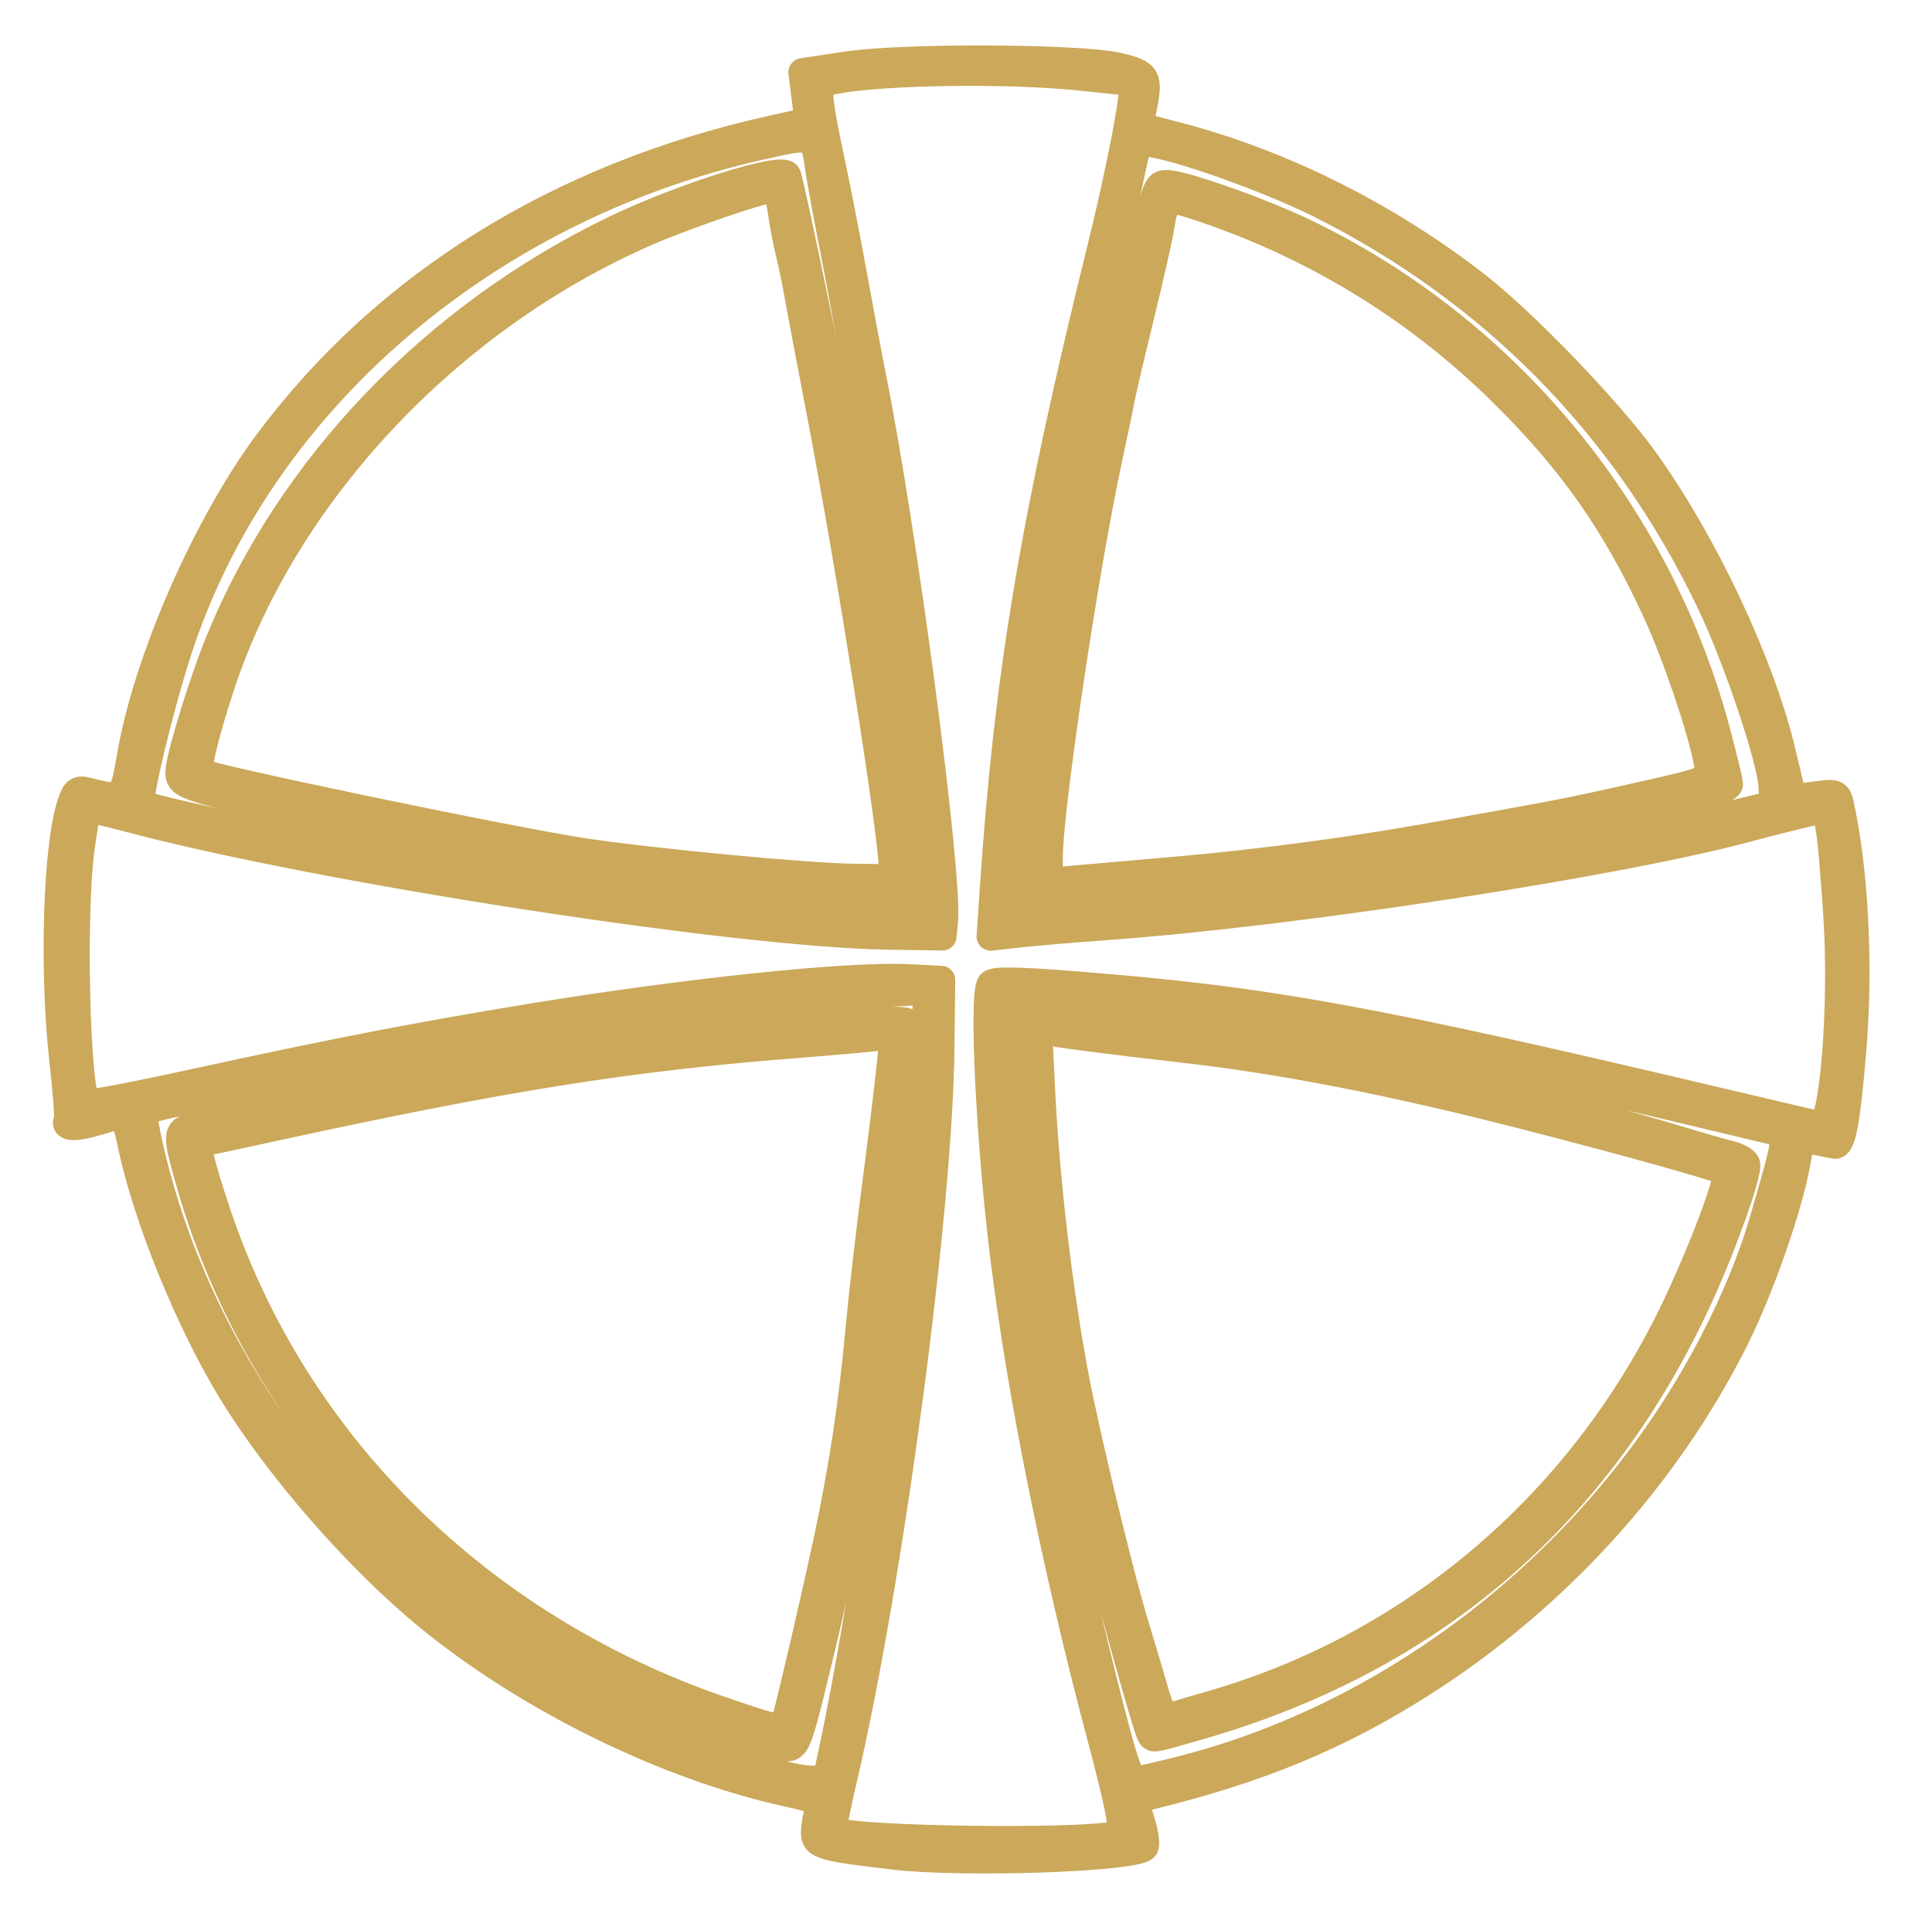
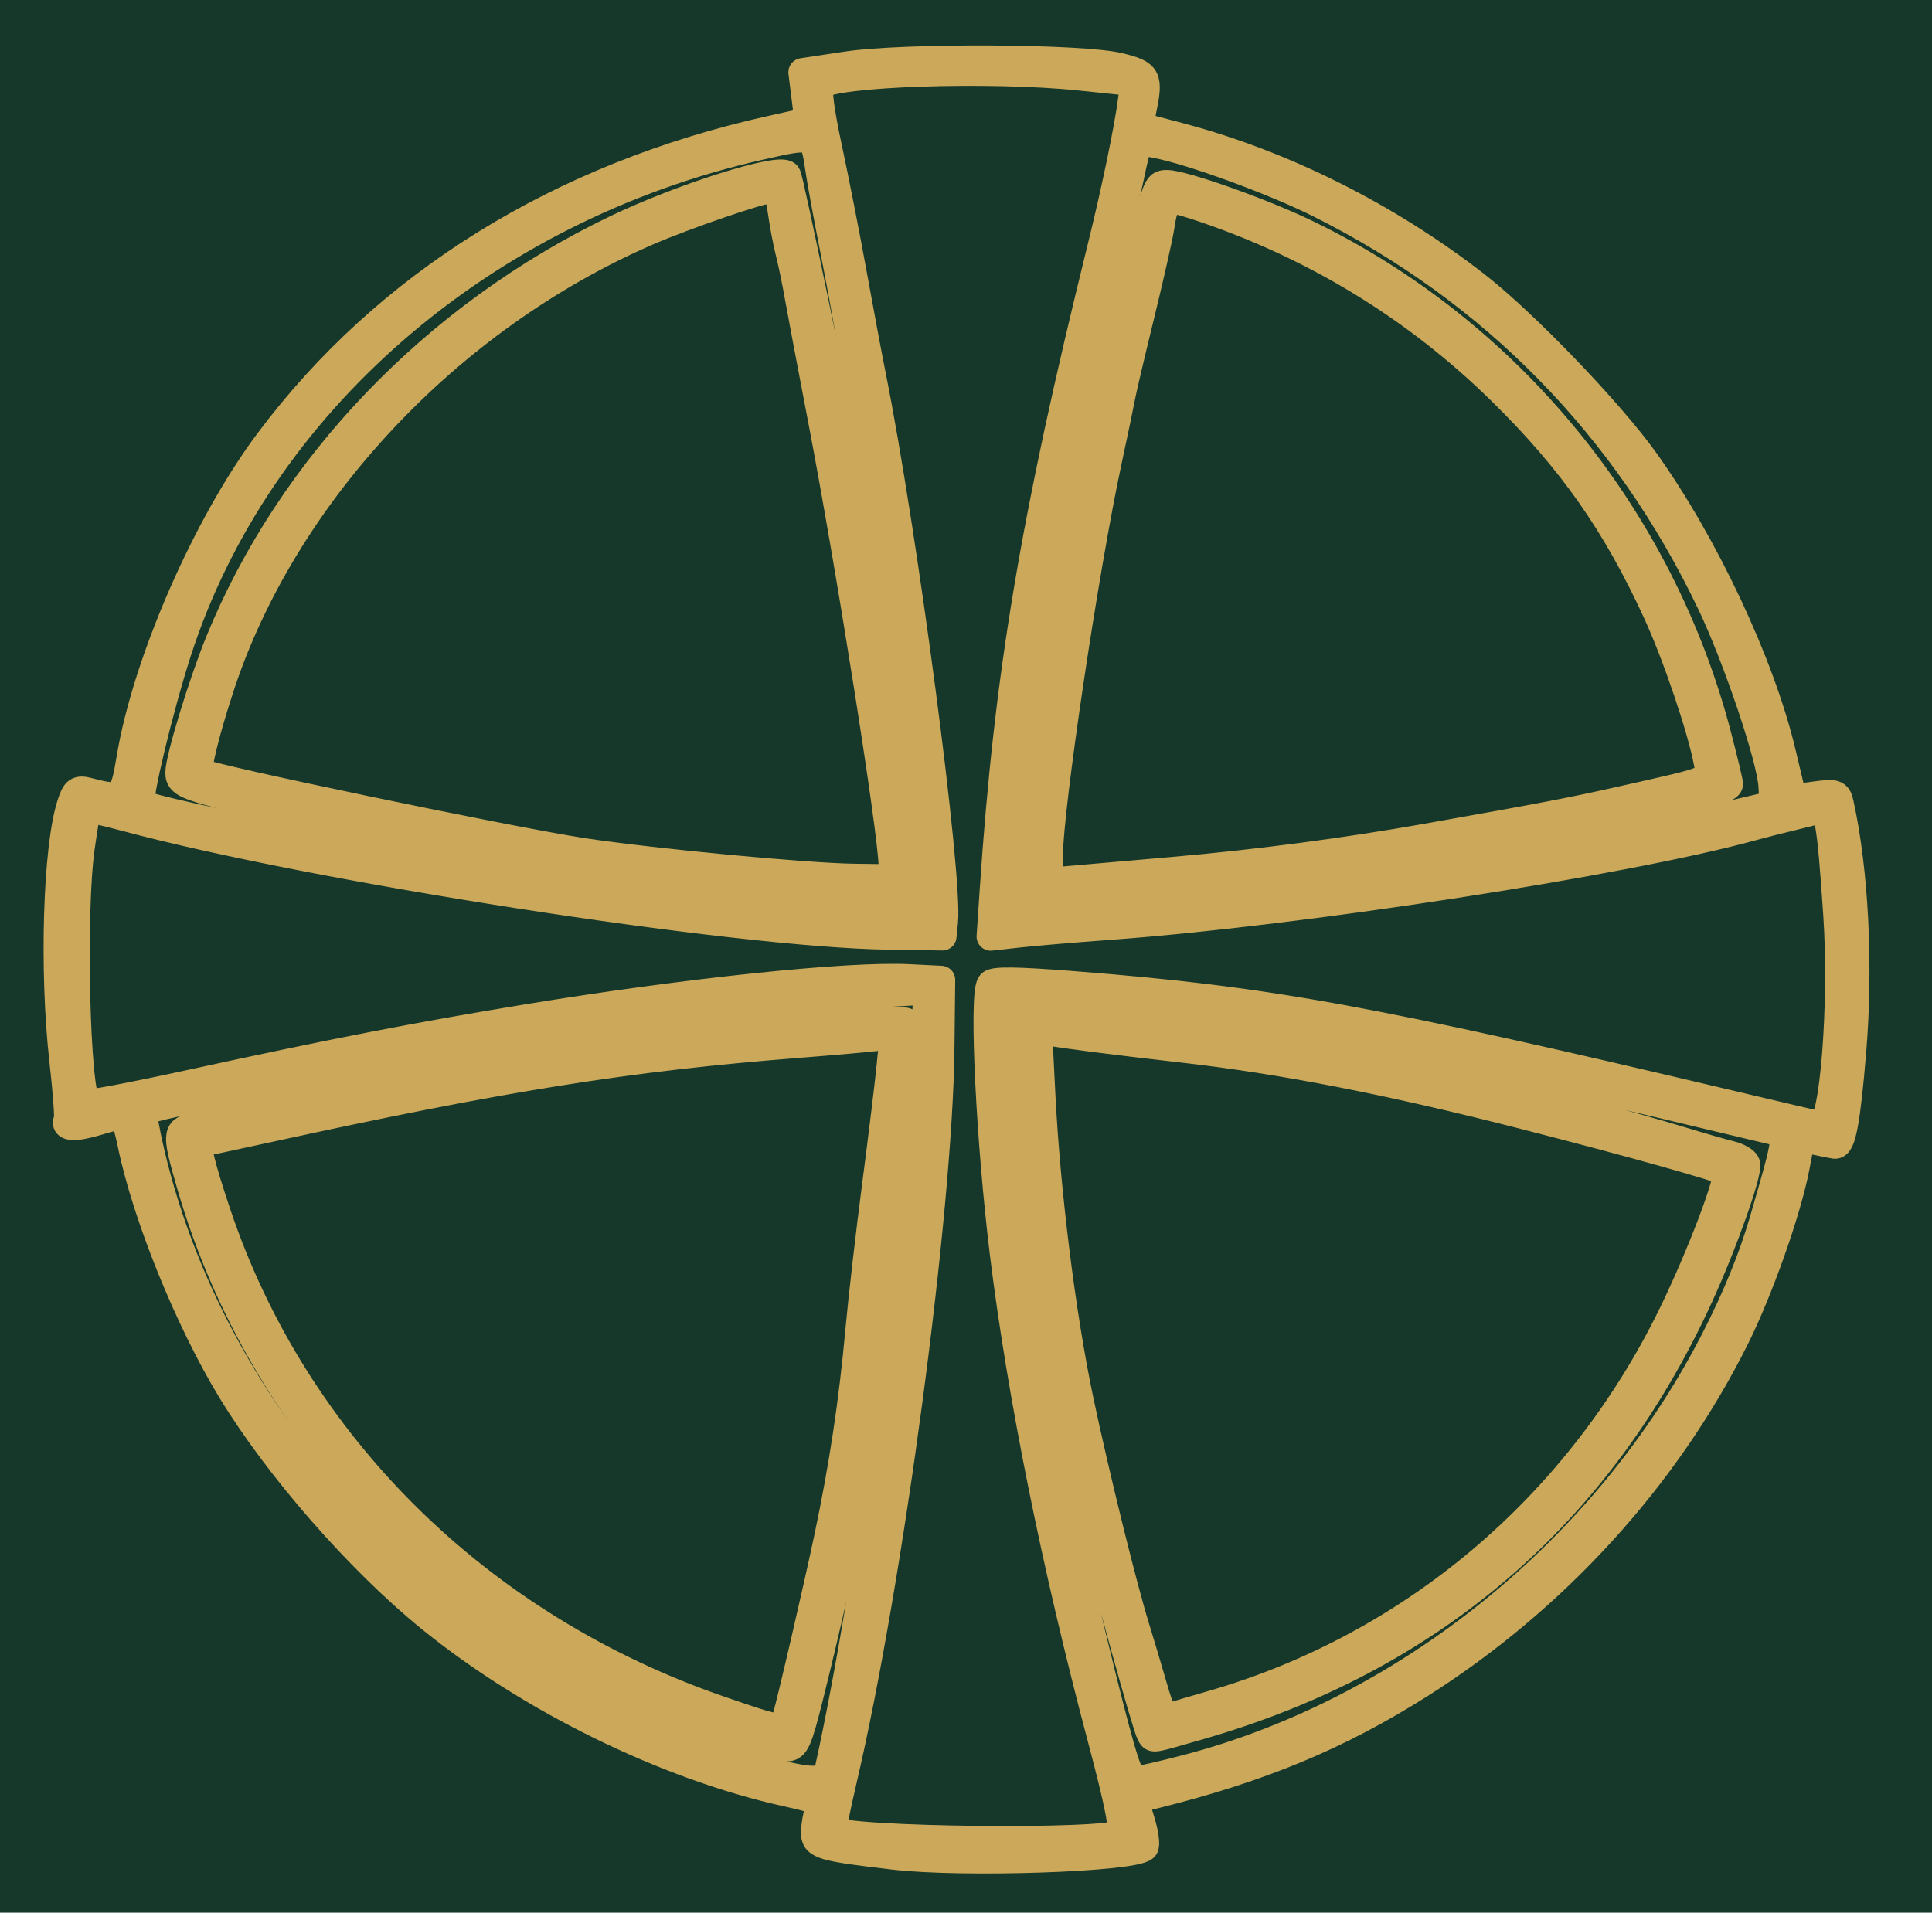
<svg xmlns="http://www.w3.org/2000/svg" viewBox="0 0 545.333 540">
+   <rect width="545.333" height="540" fill="#15382A" />
  <path id="cross" d="m 252.404,523.87 c -20.4,-2.376 -22.413,-2.969 -22.325,-6.586 0.044,-1.806 0.514,-4.57 1.044,-6.141 0.893,-2.644 0.208,-3.025 -9.21,-5.12 C 187.94,498.465 149.432,479.554 121.29,456.608 101.317,440.321 78.52,414.208 65.338,392.516 53.308,372.72 41.357,343.208 37.186,323 c -0.946,-4.583 -2.104,-8.333 -2.574,-8.333 -0.47,0 -3.752,0.872 -7.294,1.938 -6.069,1.827 -9.383,1.679 -8.143,-0.363 0.303,-0.499 -0.261,-8.108 -1.253,-16.908 -2.854,-25.306 -1.803,-60.238 2.176,-72.293 1.284,-3.892 1.835,-4.27 5.007,-3.438 9.325,2.446 9.854,2.015 11.799,-9.602 4.551,-27.177 21.434,-65.821 39.03,-89.333 C 109.176,80.244 158.056,49.907 217.797,36.621 l 10.464,-2.327 -0.868,-6.943 -0.868,-6.943 12.404,-1.87 c 16.278,-2.454 66.653,-2.191 77.071,0.403 7.947,1.979 8.373,2.82 6.341,12.543 l -0.867,4.15 11.461,3.028 c 29.212,7.717 58.744,22.527 83.741,41.996 13.498,10.512 37.696,35.684 47.541,49.452 16.873,23.597 32.724,57.349 38.677,82.354 l 3.102,13.03 6.281,-0.864 c 5.823,-0.801 6.331,-0.636 6.967,2.254 4.189,19.032 5.534,45.722 3.526,69.921 -1.633,19.67 -2.938,26.656 -4.92,26.342 -0.65,-0.103 -3.048,-0.582 -5.329,-1.065 l -4.147,-0.878 -1.611,8.398 c -2.353,12.267 -10.266,34.663 -17.035,48.214 -19.596,39.228 -51.006,73.705 -89.059,97.755 -23.058,14.573 -44.955,23.663 -74.927,31.104 l -5.593,1.389 1.888,6.274 c 1.038,3.45 1.455,6.675 0.927,7.166 -3.26,3.025 -51.119,4.631 -70.557,2.367 z m 63.799,-6.207 c 1.108,-1.108 -0.281,-8.197 -5.34,-27.247 C 298.016,442.038 288.275,393.658 283.398,354 c -3.896,-31.681 -5.904,-72.867 -3.711,-76.119 0.704,-1.045 7.16,-0.968 22.98,0.271 55.265,4.331 83.391,9.439 186.667,33.901 12.833,3.04 23.865,5.621 24.515,5.737 3.74,0.665 6.521,-34.152 4.774,-59.79 -1.781,-26.145 -2.49,-30.208 -5.136,-29.445 -1.184,0.341 -4.853,1.265 -8.153,2.054 -3.3,0.788 -8.1,2.014 -10.667,2.724 -35.825,9.903 -127.729,24.1 -181.333,28.012 -9.9,0.722 -21.528,1.708 -25.841,2.19 l -7.841,0.876 0.888,-13.204 C 284.623,190.464 291.962,146.659 310.897,70 c 4.041,-16.36 7.616,-33.614 8.717,-42.076 l 0.617,-4.742 -15.264,-1.591 c -25.509,-2.659 -69.882,-1.164 -73.557,2.478 -0.787,0.78 0.06,7.363 2.261,17.589 1.935,8.988 5.092,25.043 7.015,35.676 1.923,10.633 4.341,23.533 5.372,28.667 8.842,43.992 21.668,141.166 20.356,154.229 l -0.414,4.12 -15.333,-0.227 C 207.535,263.484 89.132,245.1 35.497,230.713 c -5.777,-1.55 -10.675,-2.644 -10.885,-2.432 -0.21,0.212 -1.054,5.185 -1.875,11.052 -2.577,18.4 -1.37,69.144 1.718,72.232 0.372,0.372 13.172,-2.048 28.444,-5.377 41.1,-8.96 64.488,-13.508 96.435,-18.753 44.429,-7.295 90.001,-12.067 107.144,-11.22 l 9.144,0.452 -0.21,19.266 c -0.502,46.119 -14.422,150.544 -27.54,206.603 -1.785,7.628 -3.075,14.039 -2.867,14.248 3.053,3.053 78.21,3.868 81.198,0.88 z m -82.256,-17.997 c 11.463,-51.716 25.22,-153.067 26.991,-198.852 l 0.82,-21.185 -15.213,0.917 c -30.254,1.824 -72.688,6.8 -96.546,11.322 -3.667,0.695 -10.267,1.676 -14.667,2.179 -4.4,0.504 -8.513,1.224 -9.141,1.6 -0.627,0.376 -6.027,1.443 -12,2.37 -5.973,0.927 -21.059,3.894 -33.526,6.593 -12.467,2.699 -26.477,5.726 -31.133,6.726 -4.656,1 -8.744,2.096 -9.083,2.435 -0.339,0.339 0.607,5.769 2.102,12.066 18.582,78.241 82.971,146.009 162.114,170.621 22.783,7.085 28.288,7.688 29.281,3.208 z M 203.662,487.997 C 131.44,463.855 74.471,405.557 53.958,334.802 c -4.193,-14.464 -4.166,-15.677 0.375,-16.484 2.017,-0.358 8.167,-1.662 13.667,-2.898 20.852,-4.686 74.668,-15.344 90.667,-17.956 30.354,-4.956 94.149,-10.766 97.239,-8.856 1.513,0.935 1.631,-0.411 -3.863,44.058 -2.174,17.6 -4.598,39.668 -5.386,49.04 -2.07,24.626 -7.963,56.006 -18.27,97.293 -3.109,12.452 -3.938,14.327 -6.316,14.284 -1.506,-0.027 -9.789,-2.406 -18.408,-5.287 z m 18.166,-2.33 c 1.572,-5.438 8.871,-36.887 11.991,-51.667 4.236,-20.062 6.954,-38.136 8.825,-58.667 0.802,-8.8 2.907,-27.1 4.679,-40.667 1.772,-13.567 3.616,-28.69 4.098,-33.607 l 0.877,-8.94 -4.482,0.576 c -2.465,0.317 -12.582,1.21 -22.482,1.984 -48.108,3.762 -83.654,9.438 -150.267,23.998 -10.039,2.194 -18.436,3.989 -18.66,3.989 -1.314,0 0.245,6.487 4.847,20.163 21.978,65.312 74.035,116.618 142.079,140.032 16.934,5.827 17.593,5.927 18.495,2.806 z m 113.026,13.746 c 62.367,-16.262 118.806,-61.994 149.017,-120.746 6.2,-12.057 10.795,-23.282 13.917,-34 6.923,-23.764 7.009,-24.423 3.307,-25.311 -94.563,-22.685 -122.38,-28.444 -160.428,-33.214 -21.368,-2.679 -53.652,-5.228 -55.795,-4.405 -1.302,0.499 -1.62,4.354 -1.307,15.795 1.345,49.031 10.598,108.467 27.265,175.135 6.231,24.922 7.887,30 9.785,30 0.968,0 7.375,-1.464 14.239,-3.254 z m -10.051,-9.858 c -1.153,-1.866 -12.326,-42.264 -17.946,-64.888 -10.764,-43.333 -15.847,-78.283 -18.083,-124.333 -0.655,-13.488 -0.624,-13.667 2.342,-13.667 1.653,0 16.078,1.512 32.055,3.36 27.201,3.146 60.348,8.915 88.161,15.342 6.6,1.525 13.5,3.112 15.333,3.526 6.174,1.394 36.577,9.779 47.333,13.055 5.867,1.787 12.365,3.656 14.441,4.154 2.076,0.498 4.048,1.619 4.382,2.49 0.806,2.101 -6.388,22.423 -13.243,37.406 -28.196,61.634 -75.838,102.499 -141.396,121.281 -13.589,3.893 -12.494,3.707 -13.381,2.273 z m 16.999,-8.17 c 56.674,-16.245 103.746,-56.04 130.175,-110.051 8.091,-16.536 16.655,-39.146 15.328,-40.473 -1.03,-1.03 -26.716,-8.237 -57.305,-16.079 -37.449,-9.601 -67.877,-15.54 -96,-18.739 -19.777,-2.25 -34.473,-4.131 -37.85,-4.846 l -3.184,-0.674 0.922,18.405 c 1.381,27.564 5.737,62.464 10.784,86.405 4.44,21.061 12.324,52.998 15.963,64.667 1.029,3.3 3.142,10.38 4.694,15.732 2.516,8.672 3.12,9.638 5.549,8.867 1.499,-0.476 6.415,-1.923 10.924,-3.215 z M 261.857,258.899 C 264.748,254.22 247.658,132.111 235.506,70.625 233.698,61.481 231.817,51.249 231.325,47.887 229.823,37.625 229.974,37.685 214.501,41.175 136.106,58.854 72.584,114.018 50.034,184 44.873,200.017 38.677,225.843 39.758,226.835 c 2.823,2.592 81.95,17.674 127.939,24.385 47.091,6.873 92.376,10.566 94.16,7.679 z m -29.857,-6.979 c -48.99,-3.492 -82.908,-8.592 -141.333,-21.25 -37.845,-8.199 -40,-8.876 -40,-12.557 0,-3.86 6.496,-25.15 11.209,-36.737 C 82.087,131.683 122.921,89.147 173.895,64.683 c 18.693,-8.971 46.605,-17.777 48.195,-15.205 0.781,1.264 13.874,64.505 17.361,83.855 8.494,47.138 16.003,97.153 16.815,112 l 0.401,7.333 -4.667,0.173 c -2.567,0.095 -11.567,-0.319 -20,-0.92 z m 19.979,-7.586 C 251.927,235.151 239.902,159.254 231.964,118 c -2.963,-15.4 -5.923,-31.072 -6.578,-34.826 -0.654,-3.754 -1.779,-9.154 -2.499,-12 -0.72,-2.846 -1.701,-8.024 -2.18,-11.507 -0.618,-4.497 -1.477,-6.333 -2.964,-6.333 -2.838,0 -24.401,7.402 -35.077,12.041 C 126.455,89.8 79.899,139.464 62.089,194 c -4.214,12.905 -6.717,23.149 -5.865,24.002 1.51,1.51 87.689,19.479 108.443,22.611 19.749,2.98 62.761,7.06 76.333,7.241 l 11,0.147 z m 70.688,11.568 c 57.039,-4.984 119.205,-14.723 168,-26.32 l 10,-2.377 -0.334,-5.396 c -0.491,-7.919 -10.046,-36.247 -17.44,-51.704 C 459.06,120.287 421.522,82.022 372.393,57.465 359.425,50.983 336.098,42.473 326.218,40.62 320.87,39.616 321.234,39.149 318.904,50 c -1.839,8.566 -10.537,47.599 -12.255,55 -6.007,25.871 -7.665,34.403 -11.855,61 -4.963,31.51 -6.339,42.265 -8.103,63.333 -0.768,9.167 -1.717,19.59 -2.111,23.163 l -0.715,6.497 11.734,-0.876 c 6.454,-0.482 18.634,-1.479 27.068,-2.216 z m -31.489,-14.235 c 2.652,-35.264 16.819,-117.785 26.151,-152.333 0.693,-2.567 2.508,-9.767 4.033,-16 C 326.556,52.1 326.593,52 329.365,52 c 4.532,0 26.862,7.925 39.302,13.948 57.234,27.712 99.91,79.868 116.079,141.864 1.79,6.864 3.255,12.965 3.255,13.56 0,3.709 -62.104,16.611 -118,24.514 -13.866,1.96 -70.413,7.447 -76.752,7.447 -2.884,0 -2.929,-0.254 -2.07,-11.667 z m 40.156,4.24 c 23.516,-2.049 48.75,-5.369 71.333,-9.385 33.891,-6.027 40.61,-7.313 54.473,-10.427 27.199,-6.11 25.926,-5.551 24.916,-10.931 -1.784,-9.507 -8.786,-30.18 -14.278,-42.153 -11.554,-25.187 -23.982,-42.926 -43.682,-62.344 -24.46,-24.111 -53.685,-41.88 -86.587,-52.644 -8.14,-2.663 -8.697,-2.313 -10.079,6.33 -0.468,2.925 -2.998,14.093 -5.622,24.816 C 319.185,99.893 316.769,110.167 316.442,112 c -0.328,1.833 -2.017,9.933 -3.755,18 -6.598,30.629 -16.687,98.34 -16.687,111.991 v 7.014 l 5.667,-0.504 c 3.117,-0.277 16.467,-1.445 29.667,-2.595 z" fill="#CBA85A" stroke="#CBA85A" stroke-width="8" stroke-linejoin="round" />
</svg>
